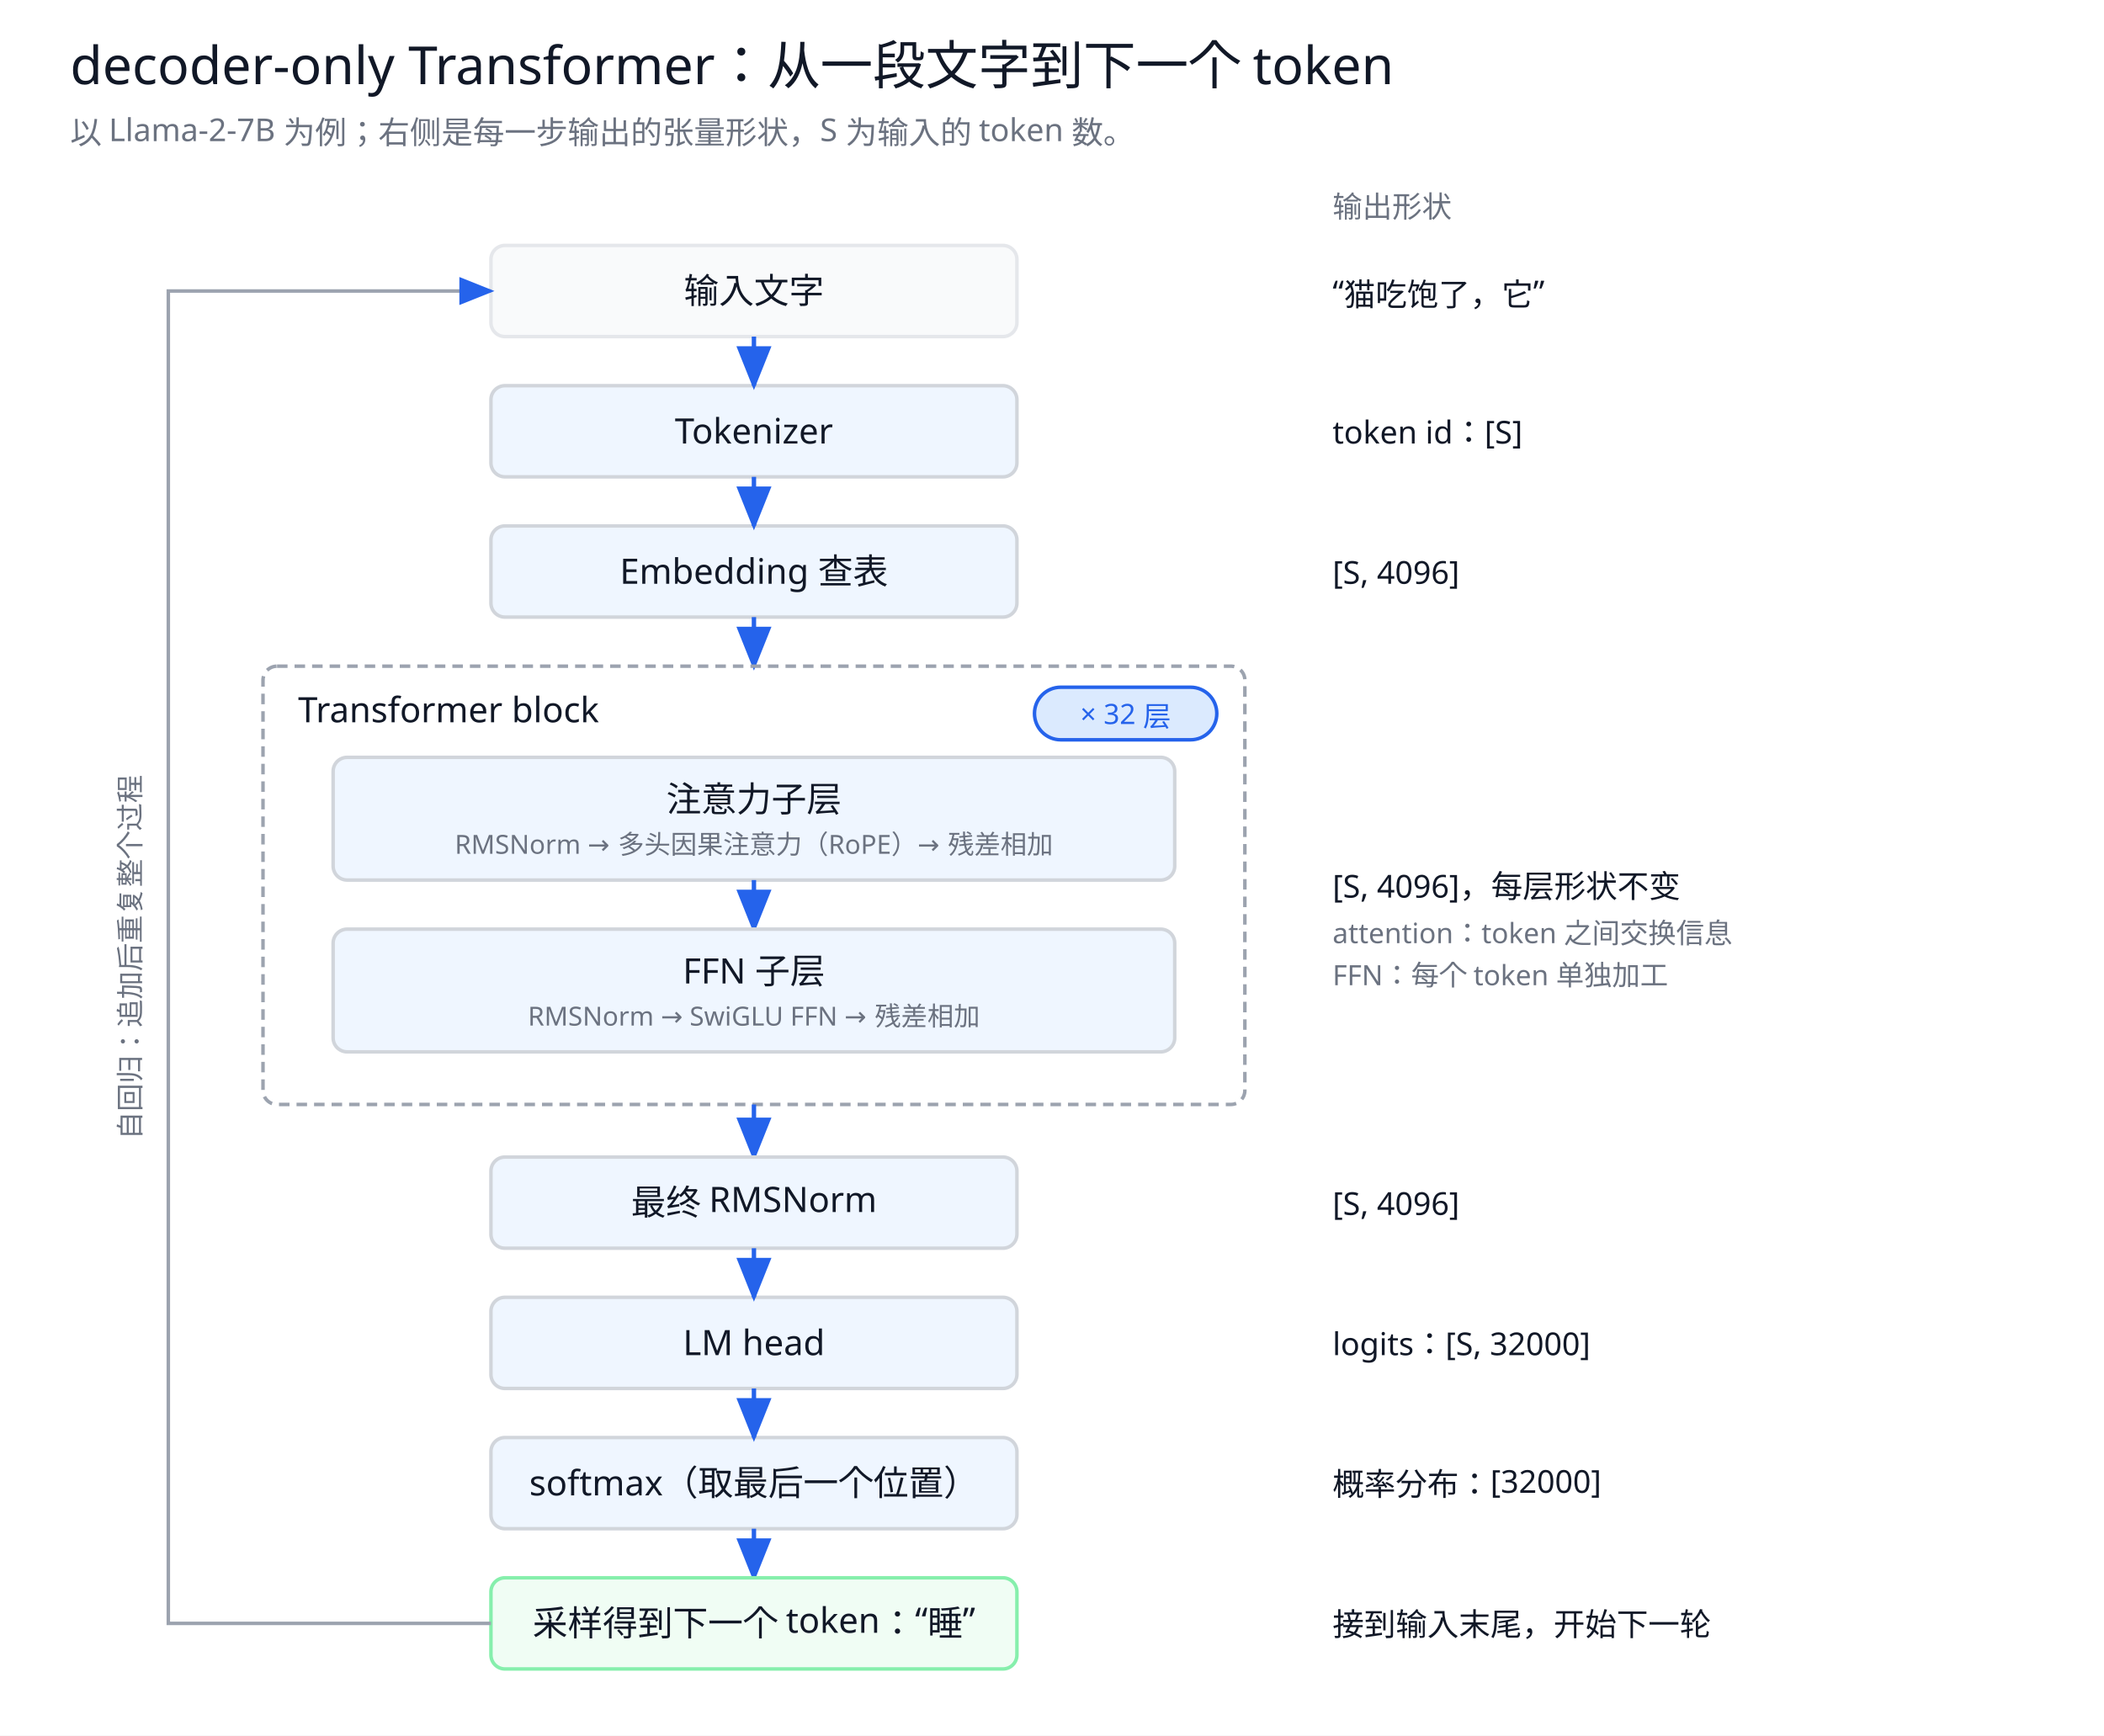
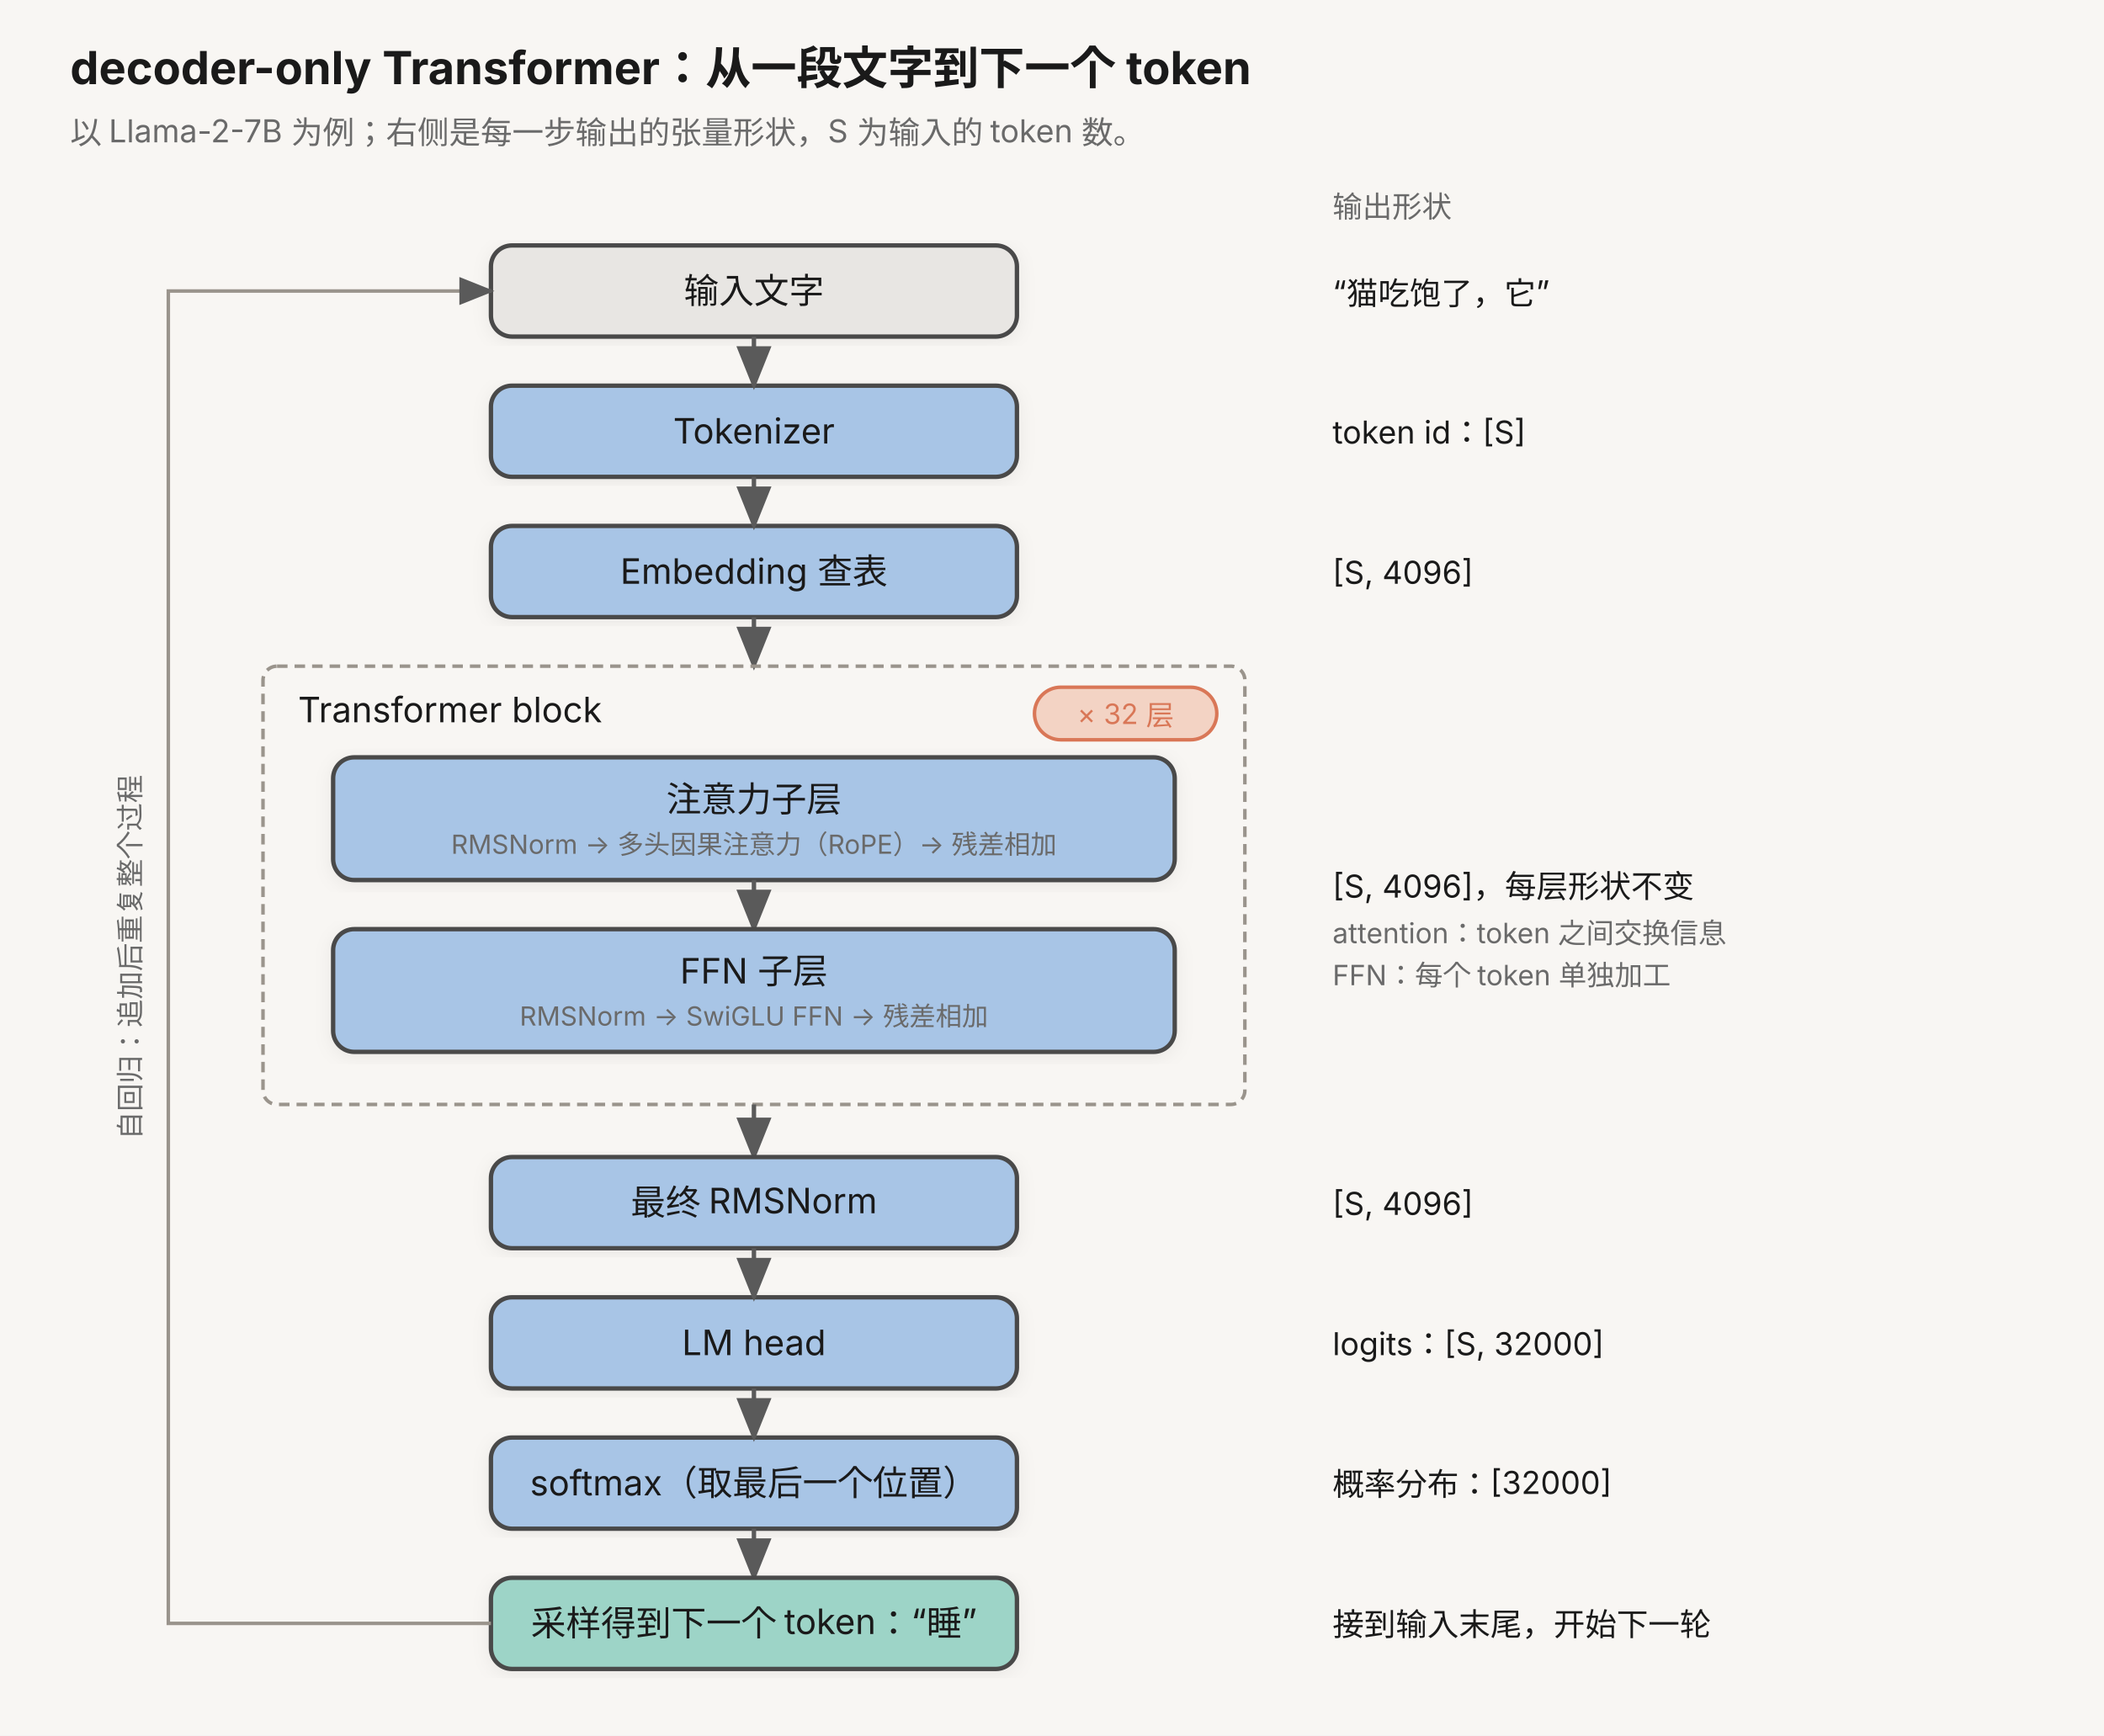
<svg xmlns="http://www.w3.org/2000/svg" width="1200" height="990" viewBox="0 0 1200 990">
-   <style>text{font-family:'Microsoft YaHei','SimHei',sans-serif}</style>
+   <style>text{font-family:-apple-system,'Segoe UI','PingFang SC','Microsoft YaHei','SimHei',sans-serif}</style>
  <defs>
    <marker id="arrow" markerWidth="10" markerHeight="8" refX="9" refY="4" orient="auto">
-       <path d="M0 0L10 4L0 8Z" fill="#2563eb" />
+       <path d="M0 0L10 4L0 8Z" fill="#5a5a5a" />
    </marker>
+     <marker id="arrow-clay" markerWidth="10" markerHeight="8" refX="9" refY="4" orient="auto">
+       <path d="M0 0L10 4L0 8Z" fill="#d97757" />
+     </marker>
+     <filter id="soft">
+       <feDropShadow dx="0" dy="2" stdDeviation="5" flood-color="#000" flood-opacity="0.06" />
+     </filter>
  </defs>
-   <rect width="1200" height="990" fill="#ffffff" />
-   <text x="40" y="48" font-size="30" fill="#111827" text-anchor="start">decoder-only Transformer：从一段文字到下一个 token</text>
-   <text x="40" y="82" font-size="18" fill="#6b7280" text-anchor="start">以 Llama-2-7B 为例；右侧是每一步输出的张量形状，S 为输入的 token 数。</text>
-   <text x="760" y="124" font-size="17" fill="#6b7280" text-anchor="start">输出形状</text>
-   <rect x="280.0" y="140" width="300" height="52" rx="8" fill="#f9fafb" stroke="#e5e7eb" stroke-width="2" />
-   <text x="430" y="173.0" font-size="20" fill="#111827" text-anchor="middle">输入文字</text>
-   <text x="760" y="173" font-size="18" fill="#111827" text-anchor="start">“猫吃饱了，它”</text>
-   <rect x="280.0" y="220" width="300" height="52" rx="8" fill="#eff6ff" stroke="#d1d5db" stroke-width="2" />
-   <text x="430" y="253.0" font-size="20" fill="#111827" text-anchor="middle">Tokenizer</text>
-   <text x="760" y="253" font-size="18" fill="#111827" text-anchor="start">token id：[S]</text>
-   <rect x="280.0" y="300" width="300" height="52" rx="8" fill="#eff6ff" stroke="#d1d5db" stroke-width="2" />
-   <text x="430" y="333.0" font-size="20" fill="#111827" text-anchor="middle">Embedding 查表</text>
-   <text x="760" y="333" font-size="18" fill="#111827" text-anchor="start">[S, 4096]</text>
-   <path d="M430 192V220" fill="none" stroke="#2563eb" stroke-width="2.5" marker-end="url(#arrow)" />
-   <path d="M430 272V300" fill="none" stroke="#2563eb" stroke-width="2.5" marker-end="url(#arrow)" />
-   <path d="M430 352V380" fill="none" stroke="#2563eb" stroke-width="2.5" marker-end="url(#arrow)" />
-   <rect x="150" y="380" width="560" height="250" rx="8" fill="none" stroke="#9ca3af" stroke-width="2" stroke-dasharray="6,4" />
-   <text x="170" y="412" font-size="20" fill="#111827" text-anchor="start">Transformer block</text>
-   <rect x="590" y="392" width="104" height="30" rx="15" fill="#dbeafe" stroke="#2563eb" stroke-width="2" />
-   <text x="642" y="413" font-size="16" fill="#2563eb" text-anchor="middle">× 32 层</text>
-   <rect x="190.0" y="432" width="480" height="70" rx="8" fill="#eff6ff" stroke="#d1d5db" stroke-width="2" />
-   <text x="430" y="463.0" font-size="20" fill="#111827" text-anchor="middle">注意力子层</text>
-   <text x="430" y="487.0" font-size="15" fill="#6b7280" text-anchor="middle">RMSNorm → 多头因果注意力（RoPE）→ 残差相加</text>
-   <path d="M430 502V530" fill="none" stroke="#2563eb" stroke-width="2.5" marker-end="url(#arrow)" />
-   <rect x="190.0" y="530" width="480" height="70" rx="8" fill="#eff6ff" stroke="#d1d5db" stroke-width="2" />
-   <text x="430" y="561.0" font-size="20" fill="#111827" text-anchor="middle">FFN 子层</text>
-   <text x="430" y="585.0" font-size="15" fill="#6b7280" text-anchor="middle">RMSNorm → SwiGLU FFN → 残差相加</text>
-   <text x="760" y="512" font-size="18" fill="#111827" text-anchor="start">[S, 4096]，每层形状不变</text>
-   <text x="760" y="538" font-size="16" fill="#6b7280" text-anchor="start">attention：token 之间交换信息</text>
-   <text x="760" y="562" font-size="16" fill="#6b7280" text-anchor="start">FFN：每个 token 单独加工</text>
-   <path d="M430 630V660" fill="none" stroke="#2563eb" stroke-width="2.5" marker-end="url(#arrow)" />
-   <rect x="280.0" y="660" width="300" height="52" rx="8" fill="#eff6ff" stroke="#d1d5db" stroke-width="2" />
-   <text x="430" y="693.0" font-size="20" fill="#111827" text-anchor="middle">最终 RMSNorm</text>
-   <text x="760" y="693" font-size="18" fill="#111827" text-anchor="start">[S, 4096]</text>
-   <rect x="280.0" y="740" width="300" height="52" rx="8" fill="#eff6ff" stroke="#d1d5db" stroke-width="2" />
-   <text x="430" y="773.0" font-size="20" fill="#111827" text-anchor="middle">LM head</text>
-   <text x="760" y="773" font-size="18" fill="#111827" text-anchor="start">logits：[S, 32000]</text>
-   <rect x="280.0" y="820" width="300" height="52" rx="8" fill="#eff6ff" stroke="#d1d5db" stroke-width="2" />
-   <text x="430" y="853.0" font-size="20" fill="#111827" text-anchor="middle">softmax（取最后一个位置）</text>
-   <text x="760" y="853" font-size="18" fill="#111827" text-anchor="start">概率分布：[32000]</text>
-   <path d="M430 712V740" fill="none" stroke="#2563eb" stroke-width="2.5" marker-end="url(#arrow)" />
-   <path d="M430 792V820" fill="none" stroke="#2563eb" stroke-width="2.5" marker-end="url(#arrow)" />
-   <path d="M430 872V900" fill="none" stroke="#2563eb" stroke-width="2.5" marker-end="url(#arrow)" />
-   <rect x="280.0" y="900" width="300" height="52" rx="8" fill="#f0fdf4" stroke="#86efac" stroke-width="2" />
-   <text x="430" y="933.0" font-size="20" fill="#111827" text-anchor="middle">采样得到下一个 token：“睡”</text>
-   <text x="760" y="933" font-size="18" fill="#111827" text-anchor="start">接到输入末尾，开始下一轮</text>
-   <path d="M280.0 926H96V166H280.0" fill="none" stroke="#9ca3af" stroke-width="2" marker-end="url(#arrow)" />
-   <text x="80" y="546" font-size="16" fill="#6b7280" text-anchor="middle" transform="rotate(-90 80 546)">自回归：追加后重复整个过程</text>
+   <rect width="1200" height="990" fill="#f8f6f3" />
+   <text x="40" y="48" font-size="26" fill="#1a1a1a" text-anchor="start" font-weight="700">decoder-only Transformer：从一段文字到下一个 token</text>
+   <text x="40" y="82" font-size="18" fill="#6a6a6a" text-anchor="start">以 Llama-2-7B 为例；右侧是每一步输出的张量形状，S 为输入的 token 数。</text>
+   <text x="760" y="124" font-size="17" fill="#6a6a6a" text-anchor="start">输出形状</text>
+   <rect x="280.0" y="140" width="300" height="52" rx="12" fill="#e8e6e3" stroke="#4a4a4a" stroke-width="2.5" filter="url(#soft)" />
+   <text x="430" y="173.0" font-size="20" fill="#1a1a1a" text-anchor="middle">输入文字</text>
+   <text x="760" y="173" font-size="18" fill="#1a1a1a" text-anchor="start">“猫吃饱了，它”</text>
+   <rect x="280.0" y="220" width="300" height="52" rx="12" fill="#a8c5e6" stroke="#4a4a4a" stroke-width="2.5" filter="url(#soft)" />
+   <text x="430" y="253.0" font-size="20" fill="#1a1a1a" text-anchor="middle">Tokenizer</text>
+   <text x="760" y="253" font-size="18" fill="#1a1a1a" text-anchor="start">token id：[S]</text>
+   <rect x="280.0" y="300" width="300" height="52" rx="12" fill="#a8c5e6" stroke="#4a4a4a" stroke-width="2.5" filter="url(#soft)" />
+   <text x="430" y="333.0" font-size="20" fill="#1a1a1a" text-anchor="middle">Embedding 查表</text>
+   <text x="760" y="333" font-size="18" fill="#1a1a1a" text-anchor="start">[S, 4096]</text>
+   <path d="M430 192V220" fill="none" stroke="#5a5a5a" stroke-width="2.5" marker-end="url(#arrow)" />
+   <path d="M430 272V300" fill="none" stroke="#5a5a5a" stroke-width="2.5" marker-end="url(#arrow)" />
+   <path d="M430 352V380" fill="none" stroke="#5a5a5a" stroke-width="2.5" marker-end="url(#arrow)" />
+   <rect x="150" y="380" width="560" height="250" rx="8" fill="none" stroke="#9a948c" stroke-width="2" stroke-dasharray="6,4" />
+   <text x="170" y="412" font-size="20" fill="#1a1a1a" text-anchor="start">Transformer block</text>
+   <rect x="590" y="392" width="104" height="30" rx="15" fill="#f3d3c4" stroke="#d97757" stroke-width="2" />
+   <text x="642" y="413" font-size="16" fill="#d97757" text-anchor="middle">× 32 层</text>
+   <rect x="190.0" y="432" width="480" height="70" rx="12" fill="#a8c5e6" stroke="#4a4a4a" stroke-width="2.5" filter="url(#soft)" />
+   <text x="430" y="463.0" font-size="20" fill="#1a1a1a" text-anchor="middle">注意力子层</text>
+   <text x="430" y="487.0" font-size="15" fill="#6a6a6a" text-anchor="middle">RMSNorm → 多头因果注意力（RoPE）→ 残差相加</text>
+   <path d="M430 502V530" fill="none" stroke="#5a5a5a" stroke-width="2.5" marker-end="url(#arrow)" />
+   <rect x="190.0" y="530" width="480" height="70" rx="12" fill="#a8c5e6" stroke="#4a4a4a" stroke-width="2.5" filter="url(#soft)" />
+   <text x="430" y="561.0" font-size="20" fill="#1a1a1a" text-anchor="middle">FFN 子层</text>
+   <text x="430" y="585.0" font-size="15" fill="#6a6a6a" text-anchor="middle">RMSNorm → SwiGLU FFN → 残差相加</text>
+   <text x="760" y="512" font-size="18" fill="#1a1a1a" text-anchor="start">[S, 4096]，每层形状不变</text>
+   <text x="760" y="538" font-size="16" fill="#6a6a6a" text-anchor="start">attention：token 之间交换信息</text>
+   <text x="760" y="562" font-size="16" fill="#6a6a6a" text-anchor="start">FFN：每个 token 单独加工</text>
+   <path d="M430 630V660" fill="none" stroke="#5a5a5a" stroke-width="2.5" marker-end="url(#arrow)" />
+   <rect x="280.0" y="660" width="300" height="52" rx="12" fill="#a8c5e6" stroke="#4a4a4a" stroke-width="2.5" filter="url(#soft)" />
+   <text x="430" y="693.0" font-size="20" fill="#1a1a1a" text-anchor="middle">最终 RMSNorm</text>
+   <text x="760" y="693" font-size="18" fill="#1a1a1a" text-anchor="start">[S, 4096]</text>
+   <rect x="280.0" y="740" width="300" height="52" rx="12" fill="#a8c5e6" stroke="#4a4a4a" stroke-width="2.5" filter="url(#soft)" />
+   <text x="430" y="773.0" font-size="20" fill="#1a1a1a" text-anchor="middle">LM head</text>
+   <text x="760" y="773" font-size="18" fill="#1a1a1a" text-anchor="start">logits：[S, 32000]</text>
+   <rect x="280.0" y="820" width="300" height="52" rx="12" fill="#a8c5e6" stroke="#4a4a4a" stroke-width="2.5" filter="url(#soft)" />
+   <text x="430" y="853.0" font-size="20" fill="#1a1a1a" text-anchor="middle">softmax（取最后一个位置）</text>
+   <text x="760" y="853" font-size="18" fill="#1a1a1a" text-anchor="start">概率分布：[32000]</text>
+   <path d="M430 712V740" fill="none" stroke="#5a5a5a" stroke-width="2.5" marker-end="url(#arrow)" />
+   <path d="M430 792V820" fill="none" stroke="#5a5a5a" stroke-width="2.5" marker-end="url(#arrow)" />
+   <path d="M430 872V900" fill="none" stroke="#5a5a5a" stroke-width="2.5" marker-end="url(#arrow)" />
+   <rect x="280.0" y="900" width="300" height="52" rx="12" fill="#9dd4c7" stroke="#4a4a4a" stroke-width="2.5" filter="url(#soft)" />
+   <text x="430" y="933.0" font-size="20" fill="#1a1a1a" text-anchor="middle">采样得到下一个 token：“睡”</text>
+   <text x="760" y="933" font-size="18" fill="#1a1a1a" text-anchor="start">接到输入末尾，开始下一轮</text>
+   <path d="M280.0 926H96V166H280.0" fill="none" stroke="#9a948c" stroke-width="2" marker-end="url(#arrow)" />
+   <text x="80" y="546" font-size="16" fill="#6a6a6a" text-anchor="middle" transform="rotate(-90 80 546)">自回归：追加后重复整个过程</text>
</svg>
